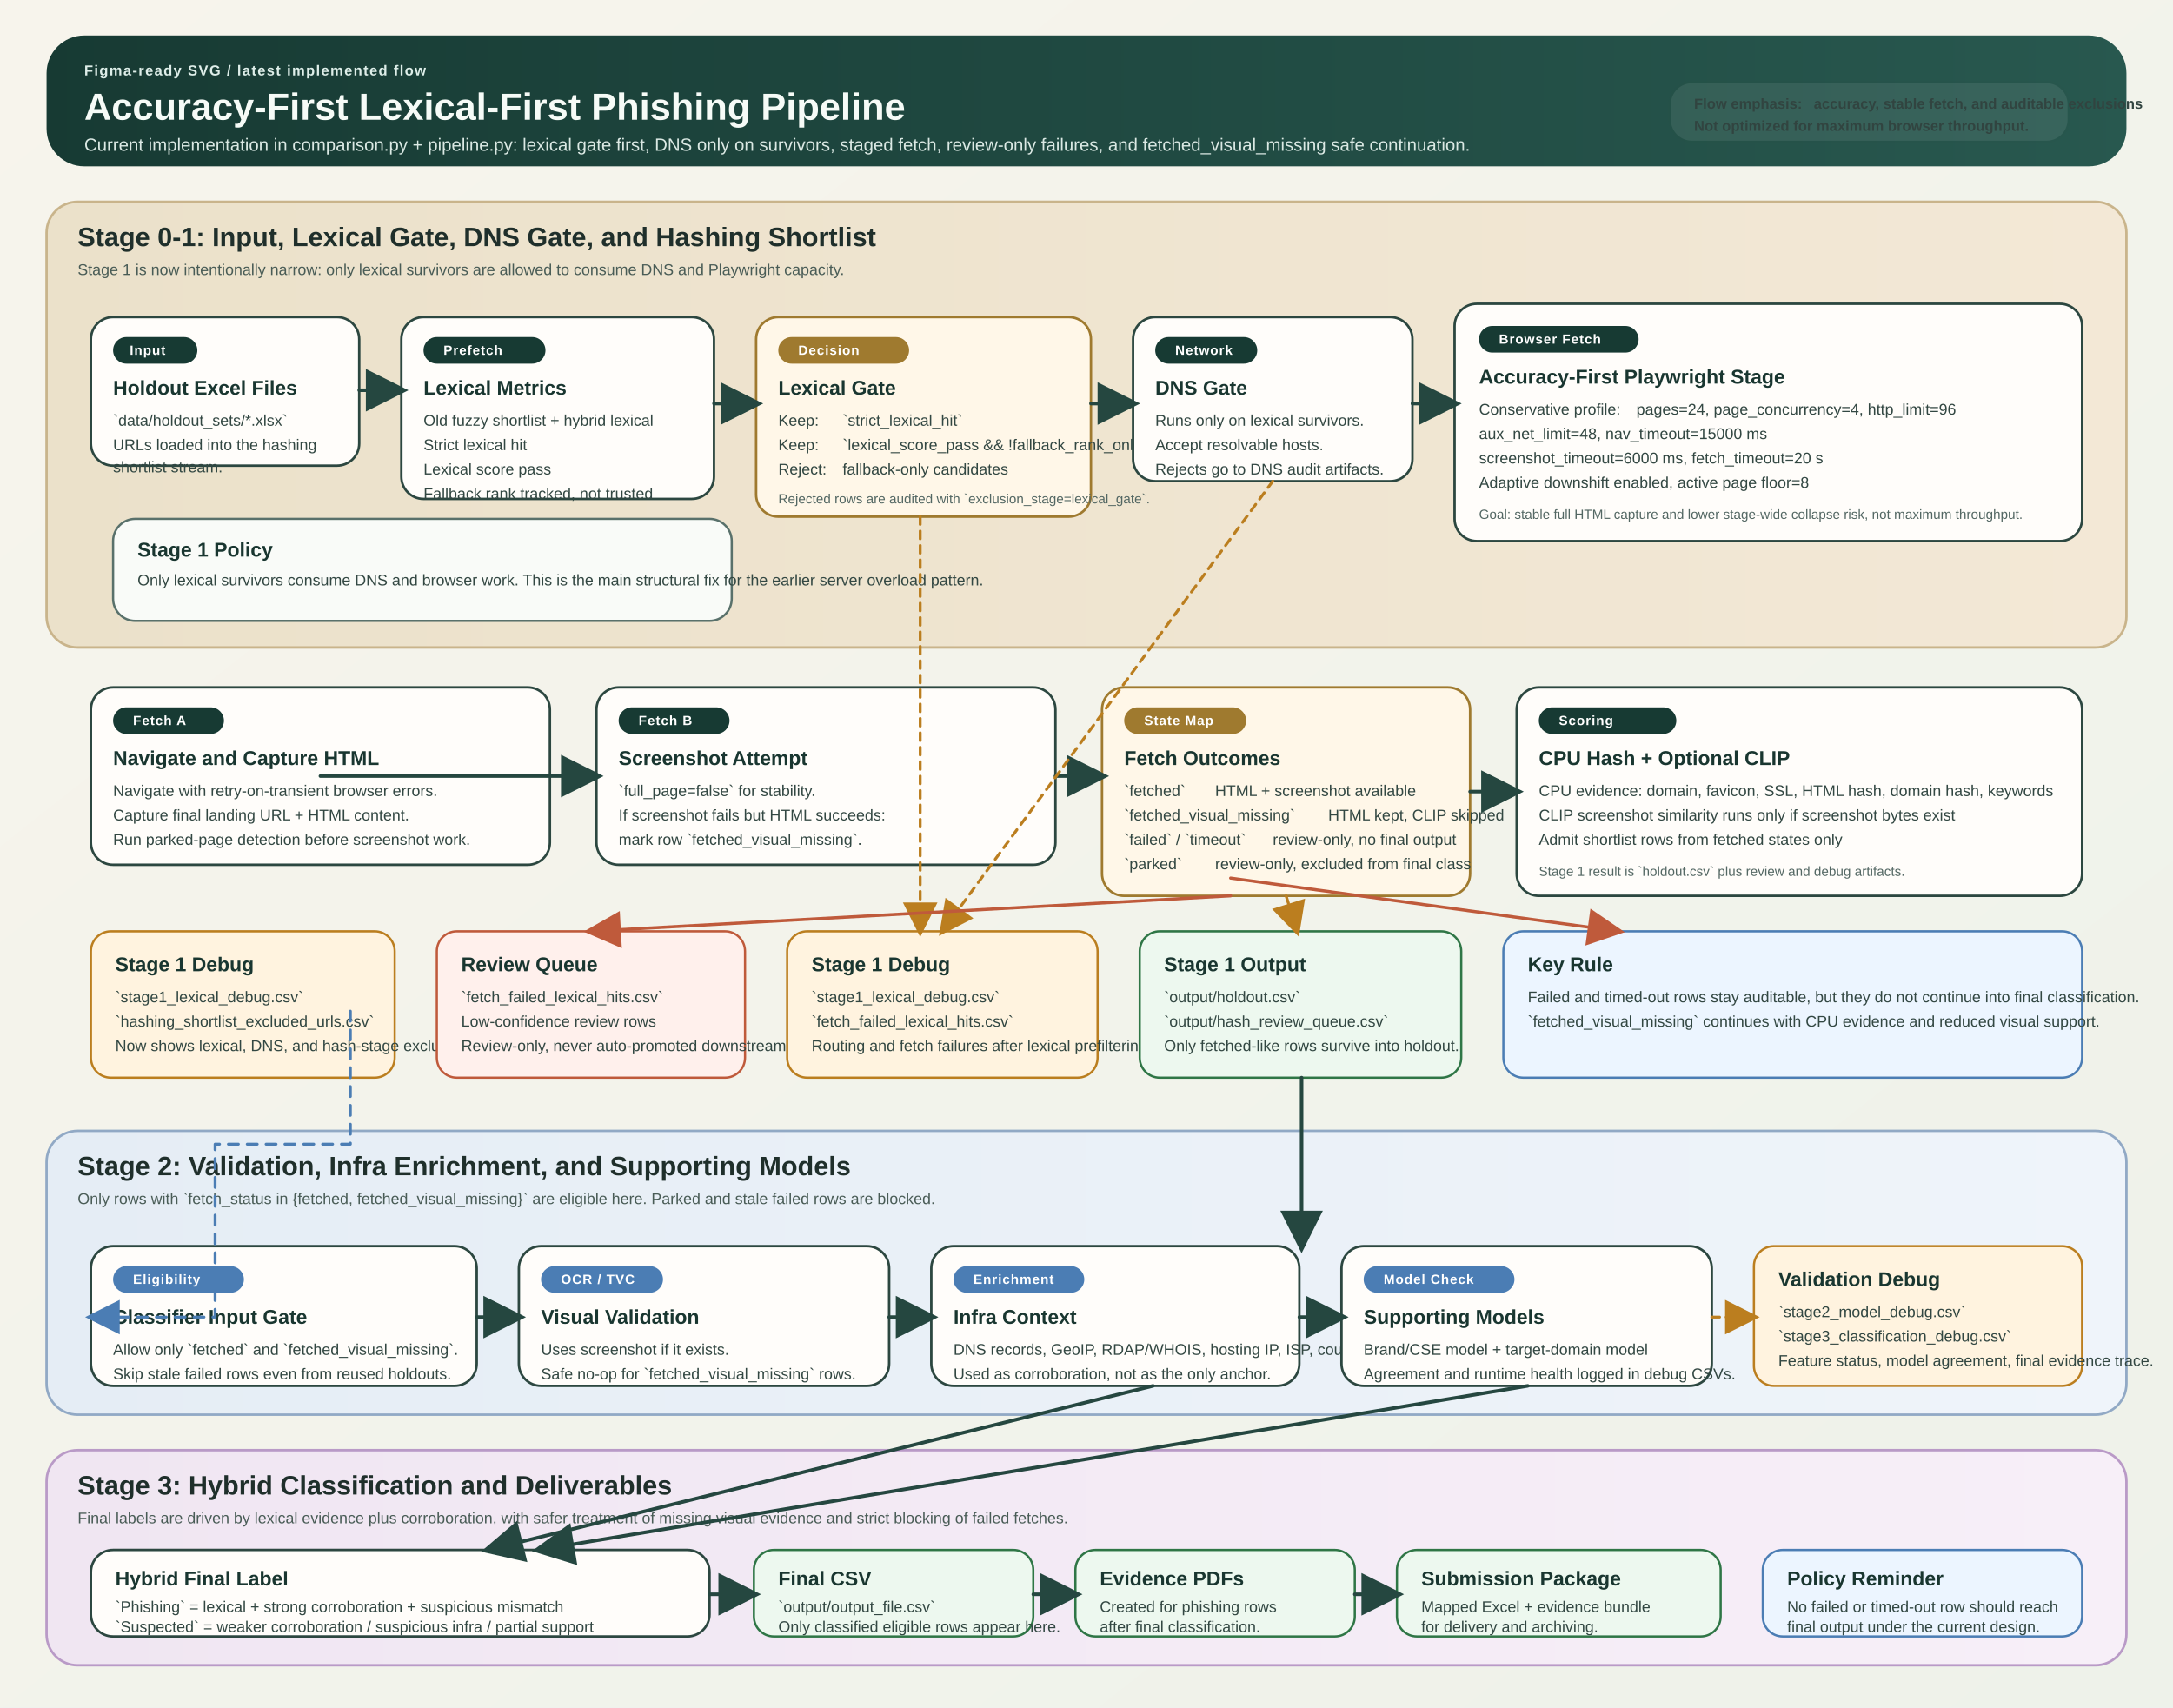
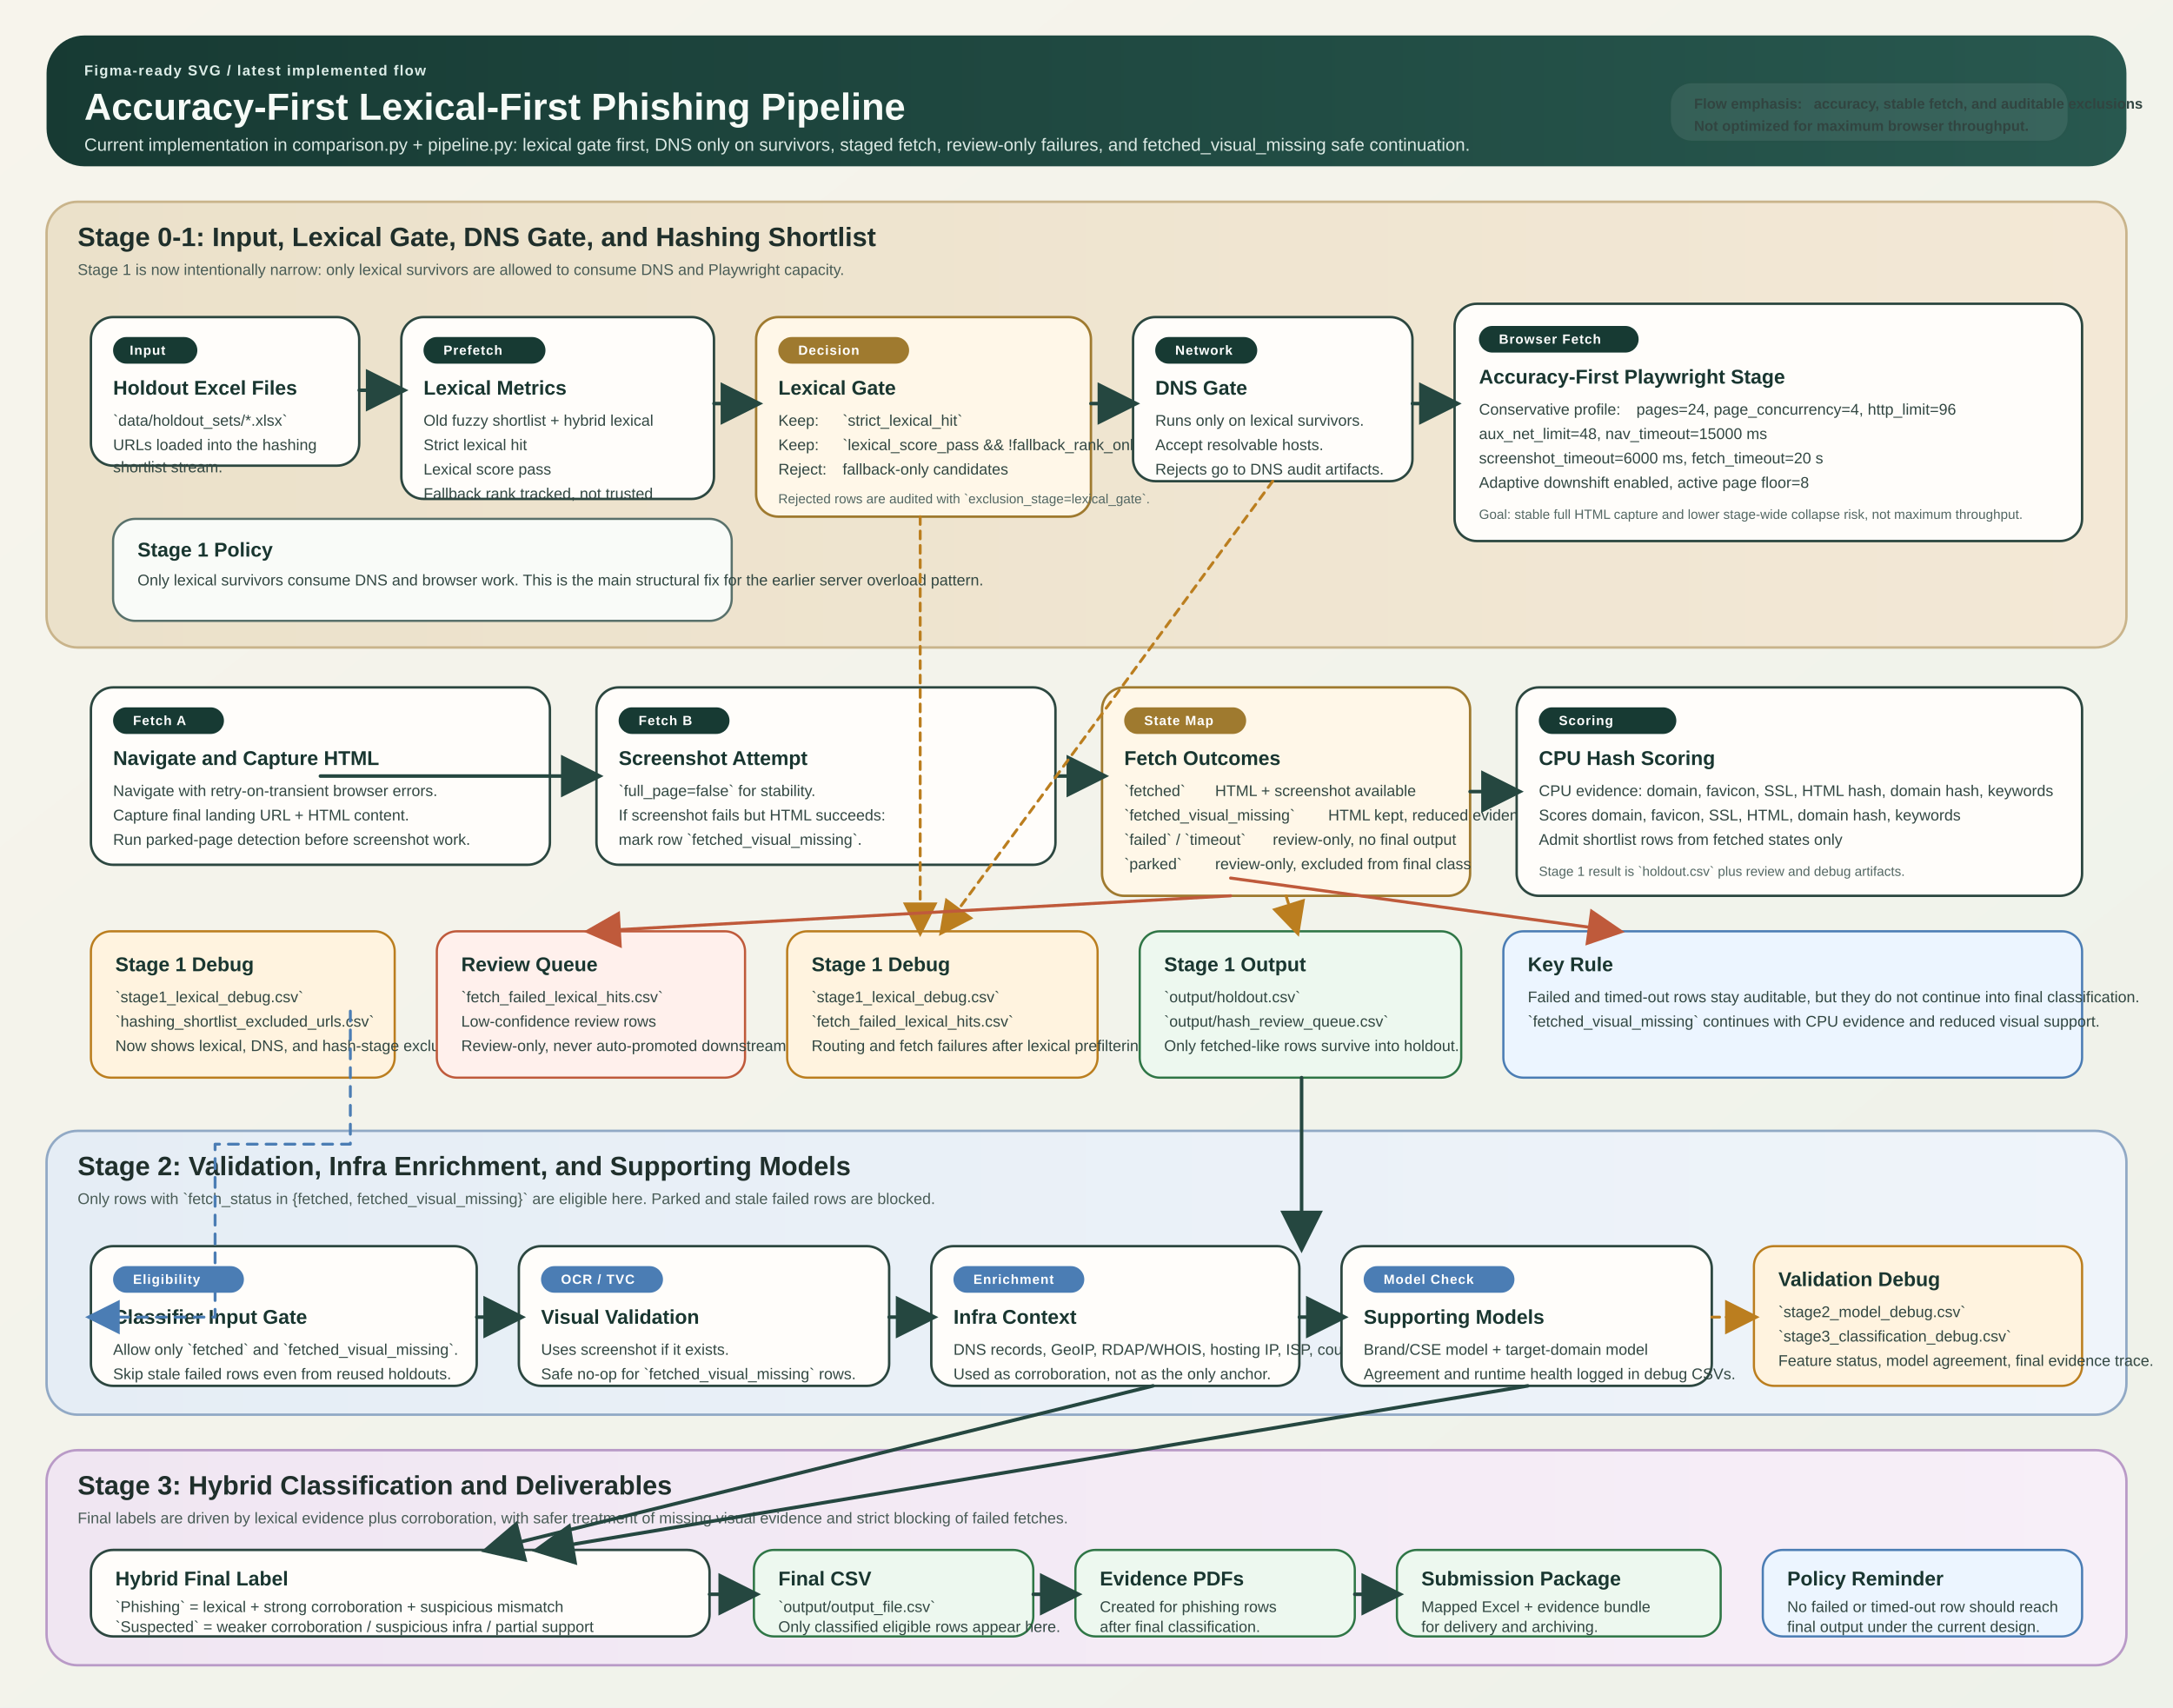
<svg xmlns="http://www.w3.org/2000/svg" width="1960" height="1540" viewBox="0 0 1960 1540" role="img" aria-labelledby="title desc">
  <defs>
    <linearGradient id="bgGrad" x1="0" y1="0" x2="1" y2="1">
      <stop offset="0%" stop-color="#f7f4ec" />
      <stop offset="100%" stop-color="#eef2ea" />
    </linearGradient>
    <linearGradient id="headerGrad" x1="0" y1="0" x2="1" y2="0">
      <stop offset="0%" stop-color="#173a33" />
      <stop offset="100%" stop-color="#28584f" />
    </linearGradient>
    <linearGradient id="stageGradA" x1="0" y1="0" x2="1" y2="0">
      <stop offset="0%" stop-color="#ebe1ca" />
      <stop offset="100%" stop-color="#f3e8d6" />
    </linearGradient>
    <linearGradient id="stageGradB" x1="0" y1="0" x2="1" y2="0">
      <stop offset="0%" stop-color="#dfeee5" />
      <stop offset="100%" stop-color="#ecf7f0" />
    </linearGradient>
    <linearGradient id="stageGradC" x1="0" y1="0" x2="1" y2="0">
      <stop offset="0%" stop-color="#e5edf5" />
      <stop offset="100%" stop-color="#eff4fa" />
    </linearGradient>
    <linearGradient id="stageGradD" x1="0" y1="0" x2="1" y2="0">
      <stop offset="0%" stop-color="#f0e6f2" />
      <stop offset="100%" stop-color="#f7eff8" />
    </linearGradient>
    <style>
      .bg { fill: url(#bgGrad); }
      .header { fill: url(#headerGrad); rx: 34; }
      .headerTitle { font: 700 34px 'Segoe UI', Arial, sans-serif; fill: #f6fbf7; }
      .headerSub { font: 400 16px 'Segoe UI', Arial, sans-serif; fill: #dbe9e4; }
      .meta { font: 600 13px 'Segoe UI', Arial, sans-serif; fill: #deeee9; letter-spacing: 0.08em; text-transform: uppercase; }
      .laneA { fill: url(#stageGradA); stroke: #c9b48b; stroke-width: 2.2; rx: 28; }
      .laneB { fill: url(#stageGradB); stroke: #8fb69b; stroke-width: 2.2; rx: 28; }
      .laneC { fill: url(#stageGradC); stroke: #91a9c5; stroke-width: 2.2; rx: 28; }
      .laneD { fill: url(#stageGradD); stroke: #b99ac7; stroke-width: 2.2; rx: 28; }
      .laneTitle { font: 700 24px 'Segoe UI', Arial, sans-serif; fill: #1f2f2b; }
      .laneNote { font: 400 14px 'Segoe UI', Arial, sans-serif; fill: #495c56; }
      .box { fill: #fffdfa; stroke: #2c4740; stroke-width: 2.2; rx: 20; }
      .boxSoft { fill: #f9fbf8; stroke: #59716b; stroke-width: 2; rx: 20; }
      .decision { fill: #fff7e8; stroke: #9f7a2f; stroke-width: 2.2; rx: 20; }
      .debug { fill: #fff3df; stroke: #bb7e1f; stroke-width: 2; rx: 18; }
      .review { fill: #fff0ec; stroke: #bf5a3b; stroke-width: 2; rx: 18; }
      .output { fill: #edf8ef; stroke: #2f7646; stroke-width: 2; rx: 18; }
      .policy { fill: #ecf5ff; stroke: #4b7db4; stroke-width: 2; rx: 18; }
      .chipDark { fill: #173a33; rx: 12; }
      .chipAmber { fill: #9f7a2f; rx: 12; }
      .chipGreen { fill: #2f7646; rx: 12; }
      .chipRed { fill: #bf5a3b; rx: 12; }
      .chipBlue { fill: #4b7db4; rx: 12; }
      .chipText { font: 700 12px 'Segoe UI', Arial, sans-serif; fill: #ffffff; letter-spacing: 0.06em; text-transform: uppercase; }
      .label { font: 700 18px 'Segoe UI', Arial, sans-serif; fill: #193630; }
      .body { font: 400 14px 'Segoe UI', Arial, sans-serif; fill: #324742; }
      .small { font: 400 12px 'Segoe UI', Arial, sans-serif; fill: #536763; }
      .em { font: 700 14px 'Segoe UI', Arial, sans-serif; fill: #173a33; }
      .legend { font: 600 13px 'Segoe UI', Arial, sans-serif; fill: #314440; }
      .arrow { stroke: #254740; stroke-width: 3.2; fill: none; stroke-linecap: round; stroke-linejoin: round; }
      .arrowSoft { stroke: #4b7db4; stroke-width: 2.6; fill: none; stroke-linecap: round; stroke-linejoin: round; stroke-dasharray: 9 8; }
      .arrowReview { stroke: #bf5a3b; stroke-width: 2.8; fill: none; stroke-linecap: round; stroke-linejoin: round; }
      .arrowDebug { stroke: #bb7e1f; stroke-width: 2.6; fill: none; stroke-linecap: round; stroke-linejoin: round; stroke-dasharray: 7 6; }
    </style>
    <marker id="arrowHead" markerWidth="12" markerHeight="12" refX="10" refY="6" orient="auto">
      <path d="M0,0 L12,6 L0,12 z" fill="#254740" />
    </marker>
    <marker id="arrowHeadSoft" markerWidth="12" markerHeight="12" refX="10" refY="6" orient="auto">
      <path d="M0,0 L12,6 L0,12 z" fill="#4b7db4" />
    </marker>
    <marker id="arrowHeadReview" markerWidth="12" markerHeight="12" refX="10" refY="6" orient="auto">
      <path d="M0,0 L12,6 L0,12 z" fill="#bf5a3b" />
    </marker>
    <marker id="arrowHeadDebug" markerWidth="12" markerHeight="12" refX="10" refY="6" orient="auto">
      <path d="M0,0 L12,6 L0,12 z" fill="#bb7e1f" />
    </marker>
  </defs>
  <rect class="bg" x="0" y="0" width="1960" height="1540" />
  <rect class="header" x="42" y="32" width="1876" height="118" />
  <text class="meta" x="76" y="68">Figma-ready SVG / latest implemented flow</text>
  <text class="headerTitle" x="76" y="108">Accuracy-First Lexical-First Phishing Pipeline</text>
  <text class="headerSub" x="76" y="136">Current implementation in comparison.py + pipeline.py: lexical gate first, DNS only on survivors, staged fetch, review-only failures, and fetched_visual_missing safe continuation.</text>
  <rect class="laneA" x="42" y="182" width="1876" height="402" />
  <text class="laneTitle" x="70" y="222">Stage 0-1: Input, Lexical Gate, DNS Gate, and Hashing Shortlist</text>
  <text class="laneNote" x="70" y="248">Stage 1 is now intentionally narrow: only lexical survivors are allowed to consume DNS and Playwright capacity.</text>
  <rect class="box" x="82" y="286" width="242" height="134" />
  <rect class="chipDark" x="102" y="304" width="76" height="24" />
  <text class="chipText" x="117" y="320">Input</text>
  <text class="label" x="102" y="356">Holdout Excel Files</text>
  <text class="body" x="102" y="384">`data/holdout_sets/*.xlsx`</text>
  <text class="body" x="102" y="406">URLs loaded into the hashing</text>
  <text class="body" x="102" y="426">shortlist stream.</text>
  <rect class="box" x="362" y="286" width="282" height="164" />
  <rect class="chipDark" x="382" y="304" width="110" height="24" />
  <text class="chipText" x="400" y="320">Prefetch</text>
  <text class="label" x="382" y="356">Lexical Metrics</text>
  <text class="body" x="382" y="384">Old fuzzy shortlist + hybrid lexical</text>
  <text class="body" x="382" y="406">Strict lexical hit</text>
  <text class="body" x="382" y="428">Lexical score pass</text>
  <text class="body" x="382" y="450">Fallback rank tracked, not trusted</text>
  <rect class="decision" x="682" y="286" width="302" height="180" />
  <rect class="chipAmber" x="702" y="304" width="118" height="24" />
  <text class="chipText" x="720" y="320">Decision</text>
  <text class="label" x="702" y="356">Lexical Gate</text>
  <text class="body" x="702" y="384">Keep:</text>
  <text class="body" x="760" y="384">`strict_lexical_hit`</text>
  <text class="body" x="702" y="406">Keep:</text>
  <text class="body" x="760" y="406">`lexical_score_pass &amp;&amp; !fallback_rank_only`</text>
  <text class="body" x="702" y="428">Reject:</text>
  <text class="body" x="760" y="428">fallback-only candidates</text>
  <text class="small" x="702" y="454">Rejected rows are audited with `exclusion_stage=lexical_gate`.</text>
  <rect class="box" x="1022" y="286" width="252" height="148" />
  <rect class="chipDark" x="1042" y="304" width="92" height="24" />
  <text class="chipText" x="1060" y="320">Network</text>
  <text class="label" x="1042" y="356">DNS Gate</text>
  <text class="body" x="1042" y="384">Runs only on lexical survivors.</text>
  <text class="body" x="1042" y="406">Accept resolvable hosts.</text>
  <text class="body" x="1042" y="428">Rejects go to DNS audit artifacts.</text>
  <rect class="box" x="1312" y="274" width="566" height="214" />
  <rect class="chipDark" x="1334" y="294" width="144" height="24" />
  <text class="chipText" x="1352" y="310">Browser Fetch</text>
  <text class="label" x="1334" y="346">Accuracy-First Playwright Stage</text>
  <text class="body" x="1334" y="374">Conservative profile:</text>
  <text class="body" x="1476" y="374">pages=24, page_concurrency=4, http_limit=96</text>
  <text class="body" x="1334" y="396">aux_net_limit=48, nav_timeout=15000 ms</text>
  <text class="body" x="1334" y="418">screenshot_timeout=6000 ms, fetch_timeout=20 s</text>
  <text class="body" x="1334" y="440">Adaptive downshift enabled, active page floor=8</text>
  <text class="small" x="1334" y="468">Goal: stable full HTML capture and lower stage-wide collapse risk, not maximum throughput.</text>
  <rect class="boxSoft" x="102" y="468" width="558" height="92" />
  <text class="label" x="124" y="502">Stage 1 Policy</text>
  <text class="body" x="124" y="528">Only lexical survivors consume DNS and browser work. This is the main structural fix for the earlier server overload pattern.</text>
  <rect class="box" x="82" y="620" width="414" height="160" />
  <rect class="chipDark" x="102" y="638" width="100" height="24" />
  <text class="chipText" x="120" y="654">Fetch A</text>
  <text class="label" x="102" y="690">Navigate and Capture HTML</text>
  <text class="body" x="102" y="718">Navigate with retry-on-transient browser errors.</text>
  <text class="body" x="102" y="740">Capture final landing URL + HTML content.</text>
  <text class="body" x="102" y="762">Run parked-page detection before screenshot work.</text>
  <rect class="box" x="538" y="620" width="414" height="160" />
  <rect class="chipDark" x="558" y="638" width="100" height="24" />
  <text class="chipText" x="576" y="654">Fetch B</text>
  <text class="label" x="558" y="690">Screenshot Attempt</text>
  <text class="body" x="558" y="718">`full_page=false` for stability.</text>
  <text class="body" x="558" y="740">If screenshot fails but HTML succeeds:</text>
  <text class="body" x="558" y="762">mark row `fetched_visual_missing`.</text>
  <rect class="decision" x="994" y="620" width="332" height="188" />
  <rect class="chipAmber" x="1014" y="638" width="110" height="24" />
  <text class="chipText" x="1032" y="654">State Map</text>
  <text class="label" x="1014" y="690">Fetch Outcomes</text>
  <text class="body" x="1014" y="718">`fetched`</text>
  <text class="body" x="1096" y="718">HTML + screenshot available</text>
  <text class="body" x="1014" y="740">`fetched_visual_missing`</text>
-   <text class="body" x="1198" y="740">HTML kept, CLIP skipped</text>
+   <text class="body" x="1198" y="740">HTML kept, reduced evidence set</text>
  <text class="body" x="1014" y="762">`failed` / `timeout`</text>
  <text class="body" x="1148" y="762">review-only, no final output</text>
  <text class="body" x="1014" y="784">`parked`</text>
  <text class="body" x="1096" y="784">review-only, excluded from final class</text>
  <rect class="box" x="1368" y="620" width="510" height="188" />
  <rect class="chipDark" x="1388" y="638" width="124" height="24" />
  <text class="chipText" x="1406" y="654">Scoring</text>
-   <text class="label" x="1388" y="690">CPU Hash + Optional CLIP</text>
+   <text class="label" x="1388" y="690">CPU Hash Scoring</text>
  <text class="body" x="1388" y="718">CPU evidence: domain, favicon, SSL, HTML hash, domain hash, keywords</text>
-   <text class="body" x="1388" y="740">CLIP screenshot similarity runs only if screenshot bytes exist</text>
+   <text class="body" x="1388" y="740">Scores domain, favicon, SSL, HTML, domain hash, keywords</text>
  <text class="body" x="1388" y="762">Admit shortlist rows from fetched states only</text>
  <text class="small" x="1388" y="790">Stage 1 result is `holdout.csv` plus review and debug artifacts.</text>
  <rect class="debug" x="82" y="840" width="274" height="132" />
  <text class="label" x="104" y="876">Stage 1 Debug</text>
  <text class="body" x="104" y="904">`stage1_lexical_debug.csv`</text>
  <text class="body" x="104" y="926">`hashing_shortlist_excluded_urls.csv`</text>
  <text class="body" x="104" y="948">Now shows lexical, DNS, and hash-stage exclusions.</text>
  <rect class="review" x="394" y="840" width="278" height="132" />
  <text class="label" x="416" y="876">Review Queue</text>
  <text class="body" x="416" y="904">`fetch_failed_lexical_hits.csv`</text>
  <text class="body" x="416" y="926">Low-confidence review rows</text>
  <text class="body" x="416" y="948">Review-only, never auto-promoted downstream.</text>
  <rect class="debug" x="710" y="840" width="280" height="132" />
  <text class="label" x="732" y="876">Stage 1 Debug</text>
  <text class="body" x="732" y="904">`stage1_lexical_debug.csv`</text>
  <text class="body" x="732" y="926">`fetch_failed_lexical_hits.csv`</text>
  <text class="body" x="732" y="948">Routing and fetch failures after lexical prefiltering.</text>
  <rect class="output" x="1028" y="840" width="290" height="132" />
  <text class="label" x="1050" y="876">Stage 1 Output</text>
  <text class="body" x="1050" y="904">`output/holdout.csv`</text>
  <text class="body" x="1050" y="926">`output/hash_review_queue.csv`</text>
  <text class="body" x="1050" y="948">Only fetched-like rows survive into holdout.</text>
  <rect class="policy" x="1356" y="840" width="522" height="132" />
  <text class="label" x="1378" y="876">Key Rule</text>
  <text class="body" x="1378" y="904">Failed and timed-out rows stay auditable, but they do not continue into final classification.</text>
  <text class="body" x="1378" y="926">`fetched_visual_missing` continues with CPU evidence and reduced visual support.</text>
  <rect class="laneB" x="42" y="620" width="1876" height="392" opacity="0" />
  <rect class="laneC" x="42" y="1020" width="1876" height="256" />
  <text class="laneTitle" x="70" y="1060">Stage 2: Validation, Infra Enrichment, and Supporting Models</text>
  <text class="laneNote" x="70" y="1086">Only rows with `fetch_status in {fetched, fetched_visual_missing}` are eligible here. Parked and stale failed rows are blocked.</text>
  <rect class="box" x="82" y="1124" width="348" height="126" />
  <rect class="chipBlue" x="102" y="1142" width="118" height="24" />
  <text class="chipText" x="120" y="1158">Eligibility</text>
  <text class="label" x="102" y="1194">Classifier Input Gate</text>
  <text class="body" x="102" y="1222">Allow only `fetched` and `fetched_visual_missing`.</text>
  <text class="body" x="102" y="1244">Skip stale failed rows even from reused holdouts.</text>
  <rect class="box" x="468" y="1124" width="334" height="126" />
  <rect class="chipBlue" x="488" y="1142" width="110" height="24" />
  <text class="chipText" x="506" y="1158">OCR / TVC</text>
  <text class="label" x="488" y="1194">Visual Validation</text>
  <text class="body" x="488" y="1222">Uses screenshot if it exists.</text>
  <text class="body" x="488" y="1244">Safe no-op for `fetched_visual_missing` rows.</text>
  <rect class="box" x="840" y="1124" width="332" height="126" />
  <rect class="chipBlue" x="860" y="1142" width="118" height="24" />
  <text class="chipText" x="878" y="1158">Enrichment</text>
  <text class="label" x="860" y="1194">Infra Context</text>
  <text class="body" x="860" y="1222">DNS records, GeoIP, RDAP/WHOIS, hosting IP, ISP, country.</text>
  <text class="body" x="860" y="1244">Used as corroboration, not as the only anchor.</text>
  <rect class="box" x="1210" y="1124" width="334" height="126" />
  <rect class="chipBlue" x="1230" y="1142" width="136" height="24" />
  <text class="chipText" x="1248" y="1158">Model Check</text>
  <text class="label" x="1230" y="1194">Supporting Models</text>
  <text class="body" x="1230" y="1222">Brand/CSE model + target-domain model</text>
  <text class="body" x="1230" y="1244">Agreement and runtime health logged in debug CSVs.</text>
  <rect class="debug" x="1582" y="1124" width="296" height="126" />
  <text class="label" x="1604" y="1160">Validation Debug</text>
  <text class="body" x="1604" y="1188">`stage2_model_debug.csv`</text>
  <text class="body" x="1604" y="1210">`stage3_classification_debug.csv`</text>
  <text class="body" x="1604" y="1232">Feature status, model agreement, final evidence trace.</text>
  <rect class="laneD" x="42" y="1308" width="1876" height="194" />
  <text class="laneTitle" x="70" y="1348">Stage 3: Hybrid Classification and Deliverables</text>
  <text class="laneNote" x="70" y="1374">Final labels are driven by lexical evidence plus corroboration, with safer treatment of missing visual evidence and strict blocking of failed fetches.</text>
  <rect class="box" x="82" y="1398" width="558" height="78" />
  <text class="label" x="104" y="1430">Hybrid Final Label</text>
  <text class="body" x="104" y="1454">`Phishing` = lexical + strong corroboration + suspicious mismatch</text>
  <text class="body" x="104" y="1472">`Suspected` = weaker corroboration / suspicious infra / partial support</text>
  <rect class="output" x="680" y="1398" width="252" height="78" />
  <text class="label" x="702" y="1430">Final CSV</text>
  <text class="body" x="702" y="1454">`output/output_file.csv`</text>
  <text class="body" x="702" y="1472">Only classified eligible rows appear here.</text>
  <rect class="output" x="970" y="1398" width="252" height="78" />
  <text class="label" x="992" y="1430">Evidence PDFs</text>
  <text class="body" x="992" y="1454">Created for phishing rows</text>
  <text class="body" x="992" y="1472">after final classification.</text>
  <rect class="output" x="1260" y="1398" width="292" height="78" />
  <text class="label" x="1282" y="1430">Submission Package</text>
  <text class="body" x="1282" y="1454">Mapped Excel + evidence bundle</text>
  <text class="body" x="1282" y="1472">for delivery and archiving.</text>
  <rect class="policy" x="1590" y="1398" width="288" height="78" />
  <text class="label" x="1612" y="1430">Policy Reminder</text>
  <text class="body" x="1612" y="1454">No failed or timed-out row should reach</text>
  <text class="body" x="1612" y="1472">final output under the current design.</text>
  <path class="arrow" marker-end="url(#arrowHead)" d="M324 352 L362 352" />
  <path class="arrow" marker-end="url(#arrowHead)" d="M644 364 L682 364" />
  <path class="arrow" marker-end="url(#arrowHead)" d="M984 364 L1022 364" />
  <path class="arrow" marker-end="url(#arrowHead)" d="M1274 364 L1312 364" />
  <path class="arrow" marker-end="url(#arrowHead)" d="M289 700 L538 700" />
  <path class="arrow" marker-end="url(#arrowHead)" d="M952 700 L994 700" />
  <path class="arrow" marker-end="url(#arrowHead)" d="M1326 714 L1368 714" />
  <path class="arrowDebug" marker-end="url(#arrowHeadDebug)" d="M830 466 L830 840" />
  <path class="arrowDebug" marker-end="url(#arrowHeadDebug)" d="M1148 434 L850 840" />
  <path class="arrowDebug" marker-end="url(#arrowHeadDebug)" d="M1160 808 L1170 840" />
  <path class="arrowReview" marker-end="url(#arrowHeadReview)" d="M1110 808 L532 840" />
  <path class="arrowReview" marker-end="url(#arrowHeadReview)" d="M1110 792 L1460 840" />
  <path class="arrow" marker-end="url(#arrowHead)" d="M1174 972 L1174 1124" />
  <path class="arrow" marker-end="url(#arrowHead)" d="M430 1188 L468 1188" />
  <path class="arrow" marker-end="url(#arrowHead)" d="M802 1188 L840 1188" />
  <path class="arrow" marker-end="url(#arrowHead)" d="M1172 1188 L1210 1188" />
  <path class="arrowDebug" marker-end="url(#arrowHeadDebug)" d="M1544 1188 L1582 1188" />
  <path class="arrow" marker-end="url(#arrowHead)" d="M1040 1250 L440 1398" />
  <path class="arrow" marker-end="url(#arrowHead)" d="M1378 1250 L486 1398" />
  <path class="arrow" marker-end="url(#arrowHead)" d="M640 1438 L680 1438" />
  <path class="arrow" marker-end="url(#arrowHead)" d="M932 1438 L970 1438" />
  <path class="arrow" marker-end="url(#arrowHead)" d="M1222 1438 L1260 1438" />
  <path class="arrowSoft" marker-end="url(#arrowHeadSoft)" d="M316 912 L316 1032 L194 1032 L194 1188 L82 1188" />
  <rect class="boxSoft" x="1478" y="286" width="362" height="96" opacity="0" />
  <rect class="box" x="1506" y="74" width="360" height="54" fill="#ffffff" opacity="0.08" stroke="#e2efea" stroke-width="1.2" rx="18" />
  <text class="legend" x="1528" y="98" fill="#eef8f3">Flow emphasis:</text>
  <text class="legend" x="1636" y="98" fill="#eef8f3">accuracy, stable fetch, and auditable exclusions</text>
  <text class="legend" x="1528" y="118" fill="#eef8f3">Not optimized for maximum browser throughput.</text>
</svg>
